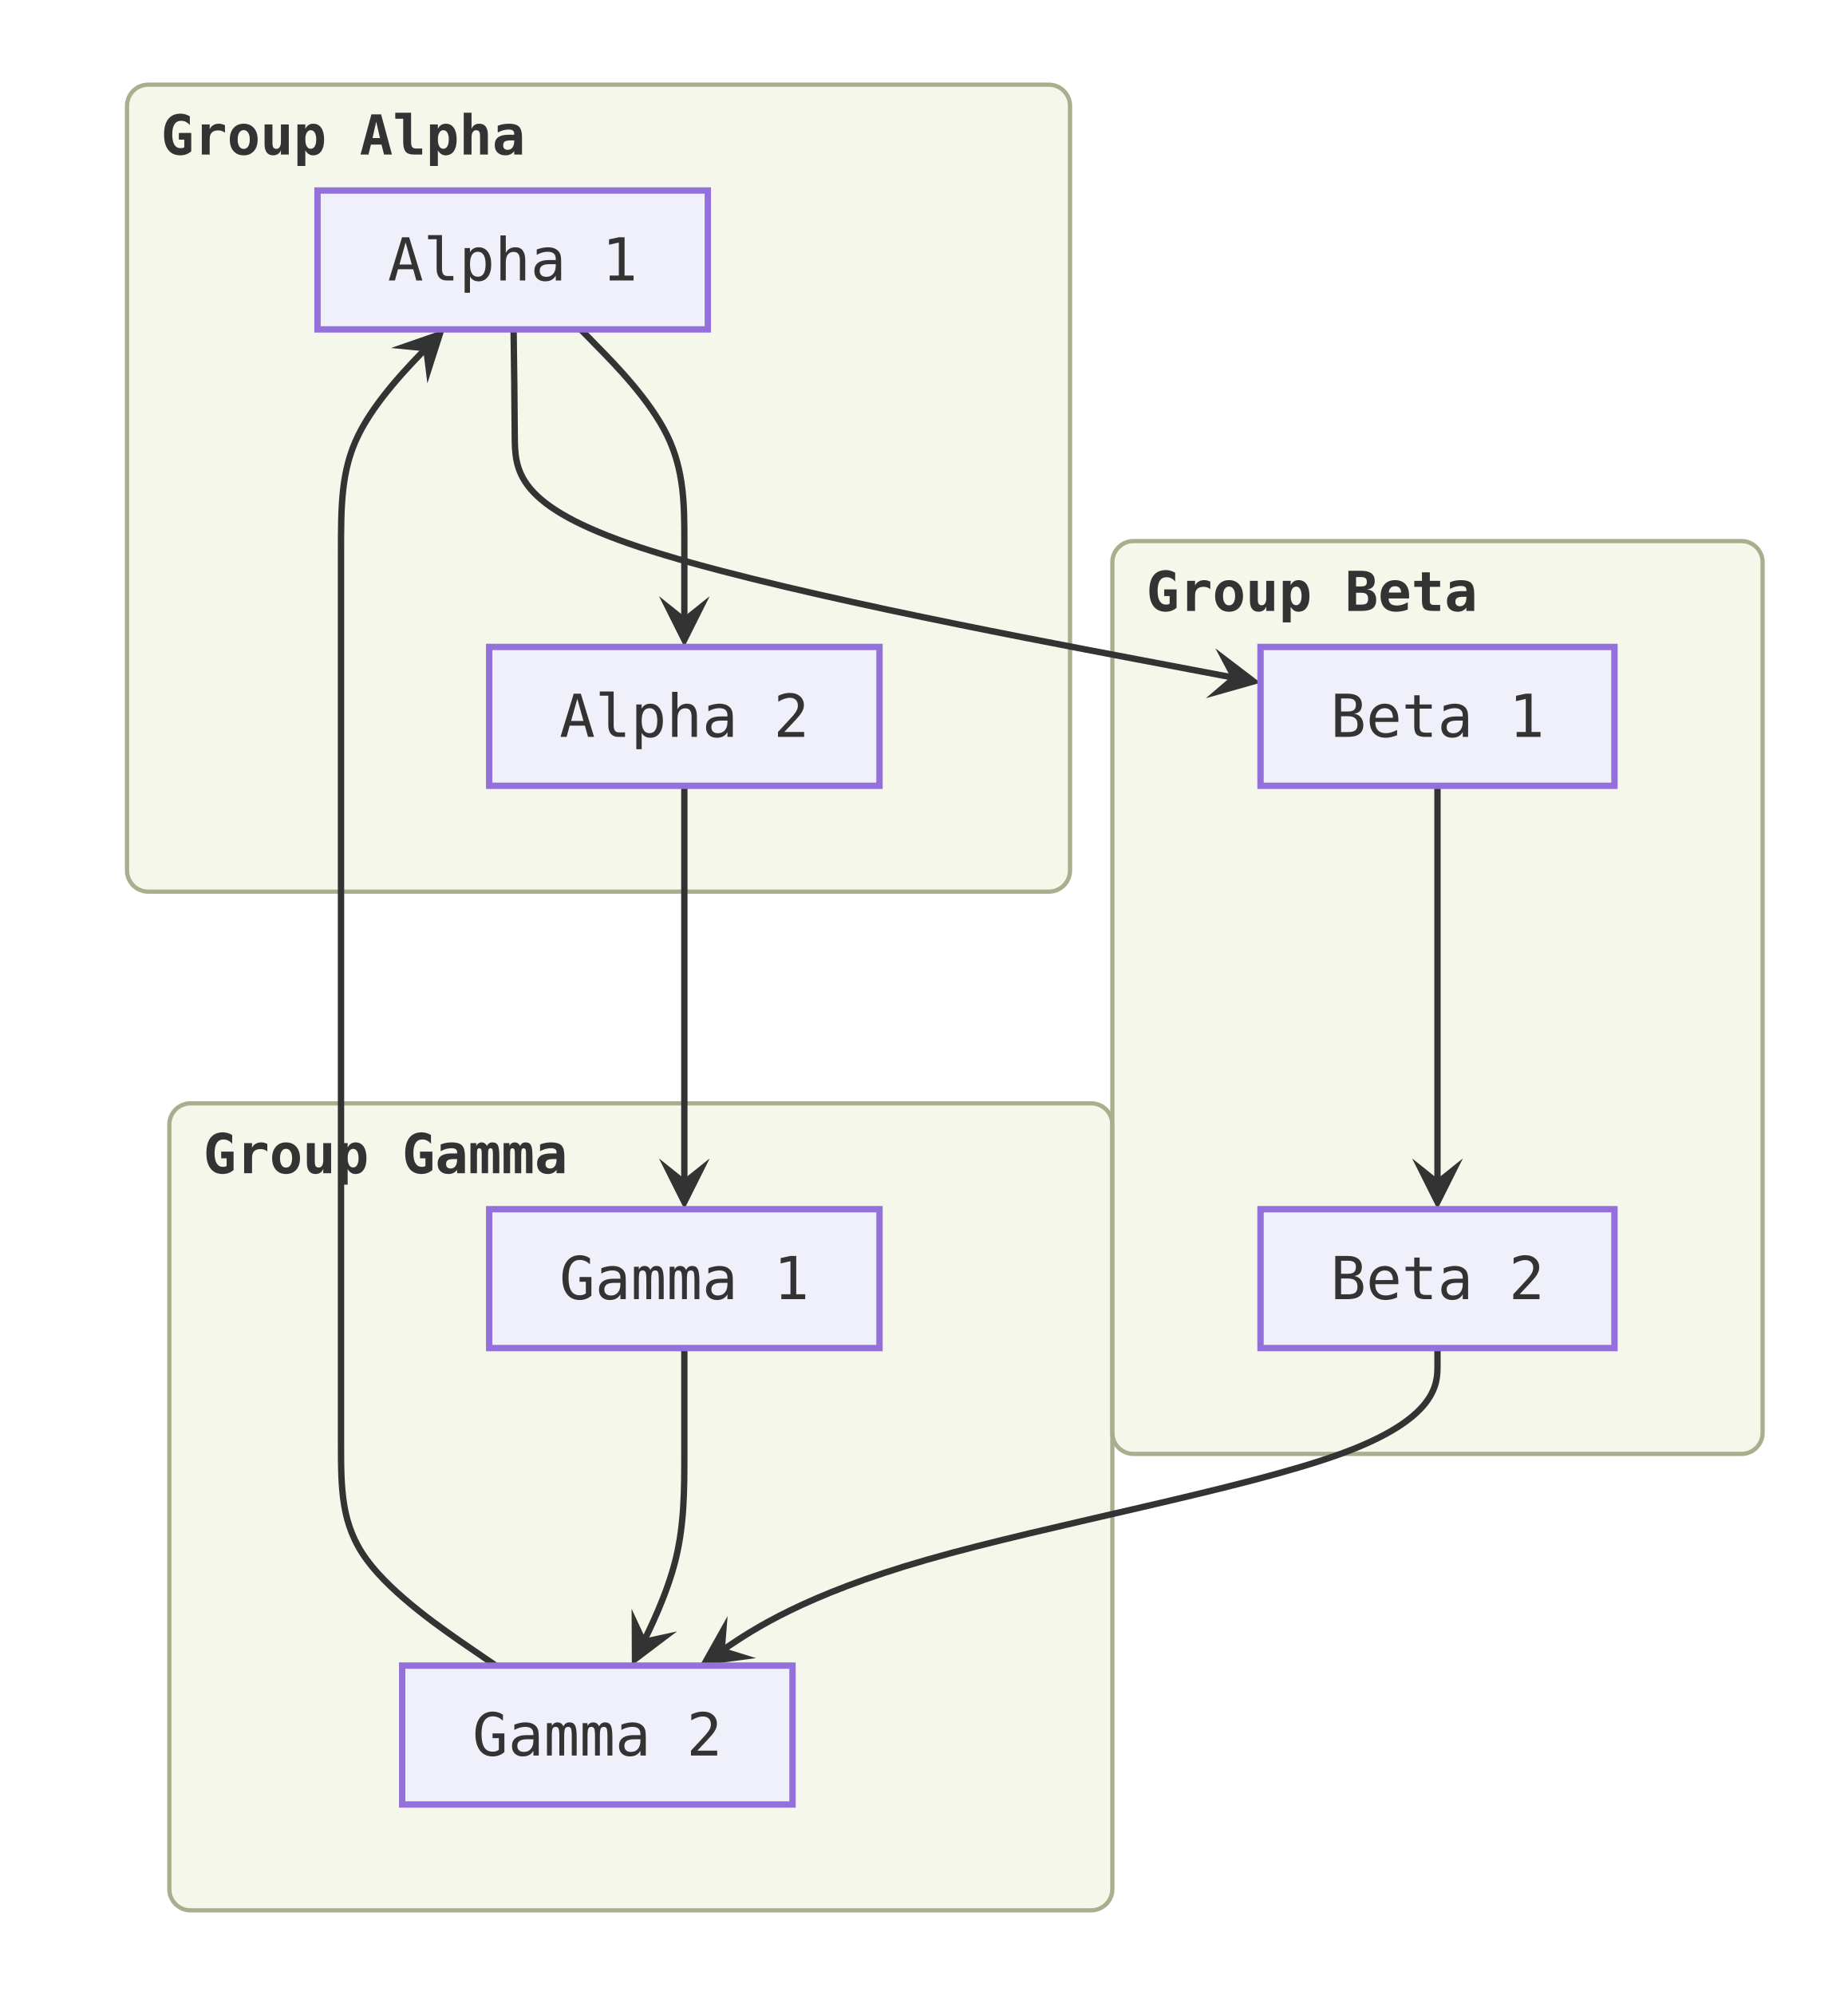
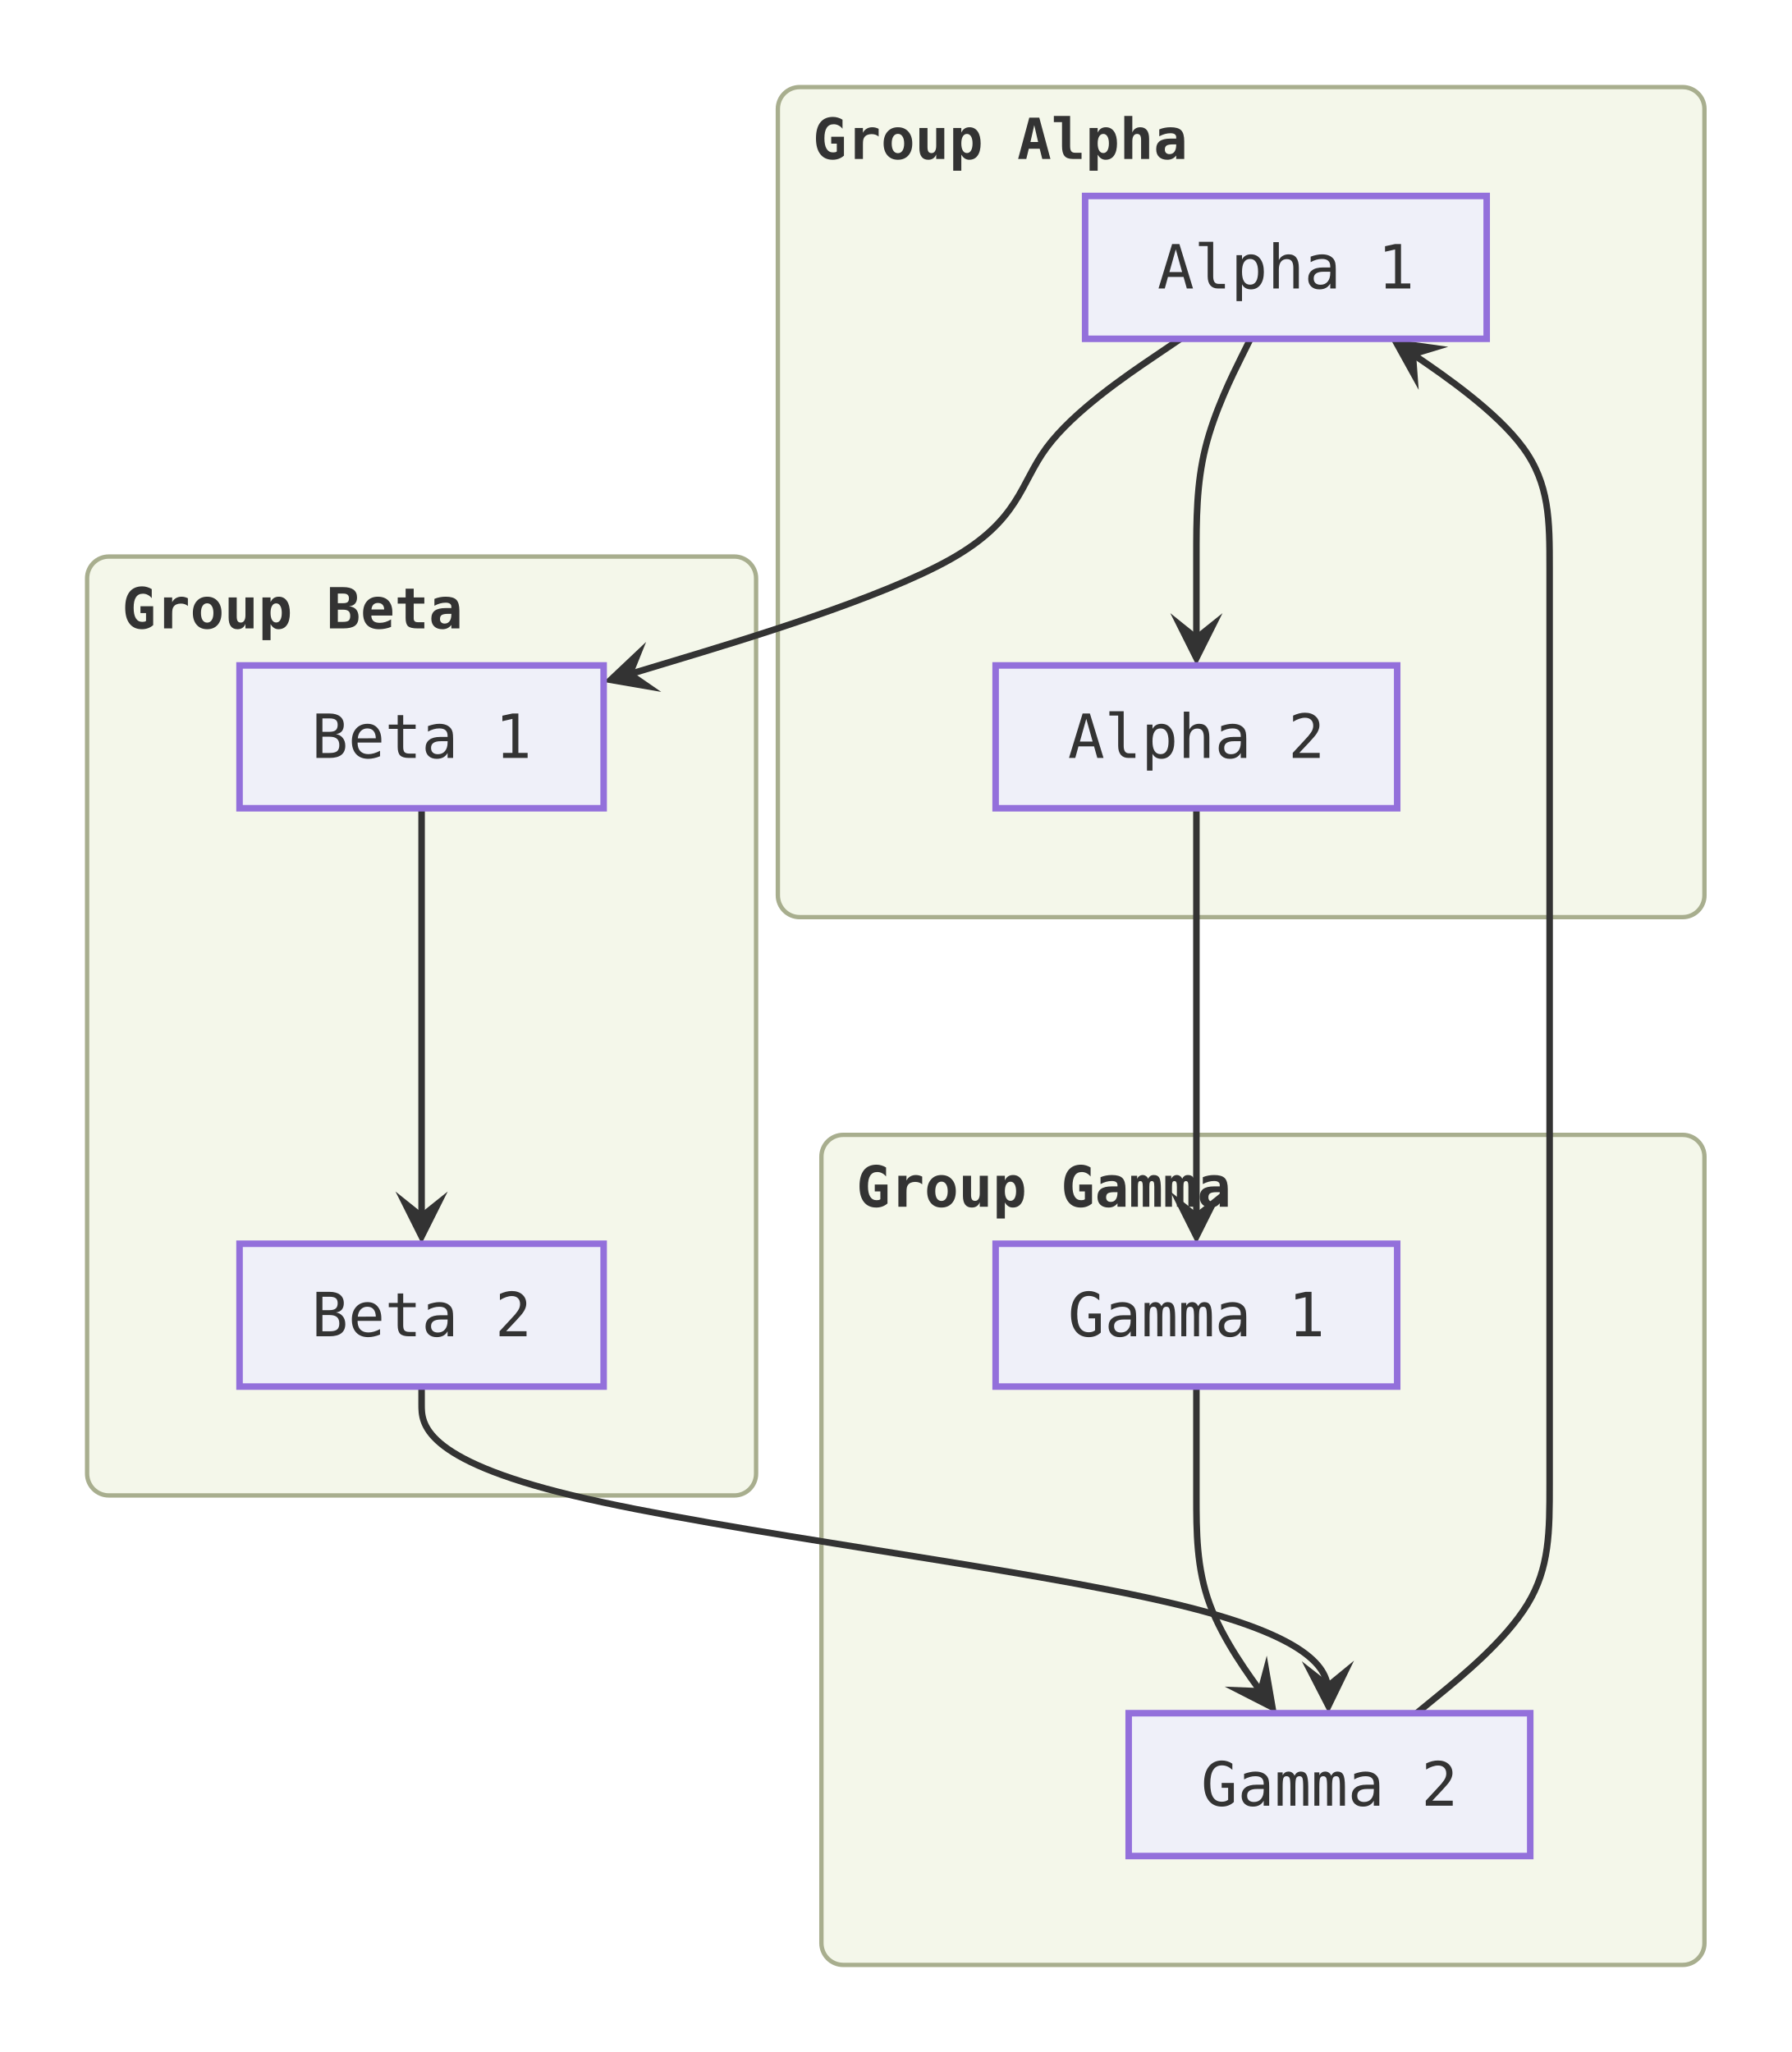
- <svg xmlns="http://www.w3.org/2000/svg" viewBox="0 0 436.35 471.2" width="436.35" height="471.2">
+ <svg xmlns="http://www.w3.org/2000/svg" viewBox="0 0 411.35 471.2" width="411.35" height="471.2">
  <defs>
    <marker id="arrow-point-333333" viewBox="0 0 10 10" refX="8" refY="5" markerWidth="8" markerHeight="8" orient="auto-start-reverse">
      <path d="M10 5 L0 10 L4 5 L0 0 Z" fill="#333333" />
    </marker>
  </defs>
  <g transform="translate(20, 20)">
-     <rect x="10" y="0" width="222.75" height="190.6" rx="5" ry="5" fill="#ecf2dc99" stroke="#a8ae8e" stroke-width="1" />
-     <text x="18" y="12" text-anchor="start" dominant-baseline="central" font-size="13px" font-family="'Intel One Mono', 'SF Mono', 'Cascadia Code', 'JetBrains Mono', 'Fira Code', 'Consolas', 'Menlo', monospace" fill="#333333" font-weight="bold">Group Alpha</text>
-     <rect x="20" y="240.6" width="222.75" height="190.6" rx="5" ry="5" fill="#ecf2dc99" stroke="#a8ae8e" stroke-width="1" />
-     <text x="28" y="252.6" text-anchor="start" dominant-baseline="central" font-size="13px" font-family="'Intel One Mono', 'SF Mono', 'Cascadia Code', 'JetBrains Mono', 'Fira Code', 'Consolas', 'Menlo', monospace" fill="#333333" font-weight="bold">Group Gamma</text>
-     <rect x="242.75" y="107.8" width="153.6" height="215.6" rx="5" ry="5" fill="#ecf2dc99" stroke="#a8ae8e" stroke-width="1" />
-     <text x="250.75" y="119.8" text-anchor="start" dominant-baseline="central" font-size="13px" font-family="'Intel One Mono', 'SF Mono', 'Cascadia Code', 'JetBrains Mono', 'Fira Code', 'Consolas', 'Menlo', monospace" fill="#333333" font-weight="bold">Group Beta</text>
-     <path d="M117.16 57.8 L121.24 61.97 C125.33 66.13 133.49 74.47 137.57 82.8 C141.65 91.13 141.65 99.47 141.65 107.8 C141.65 116.13 141.65 124.47 141.65 128.63 L141.65 130.4" fill="none" stroke="#333333" stroke-width="1.5" marker-end="url(#arrow-point-333333)" />
-     <path d="M319.55 165.6 L319.55 169.77 C319.55 173.93 319.55 182.27 319.55 190.6 C319.55 198.93 319.55 207.27 319.55 215.6 C319.55 223.93 319.55 232.27 319.55 240.6 C319.55 248.93 319.55 257.27 319.55 261.43 L319.55 263.2" fill="none" stroke="#333333" stroke-width="1.5" marker-end="url(#arrow-point-333333)" />
-     <path d="M141.65 298.4 L141.65 302.57 C141.65 306.73 141.65 315.07 141.65 323.4 C141.65 331.73 141.65 340.07 139.58 348.4 C137.51 356.73 133.38 365.07 131.31 369.23 L130.31 371.25" fill="none" stroke="#333333" stroke-width="1.5" marker-end="url(#arrow-point-333333)" />
-     <path d="M101.32 57.8 L101.37 61.97 C101.43 66.13 101.54 74.47 101.59 82.8 C101.65 91.13 101.65 99.47 131 109.21 C160.35 118.95 219.05 130.11 248.4 135.68 L275.39 140.81" fill="none" stroke="#333333" stroke-width="1.5" marker-end="url(#arrow-point-333333)" />
-     <path d="M141.65 165.6 L141.65 169.77 C141.65 173.93 141.65 182.27 141.65 190.6 C141.65 198.93 141.65 207.27 141.65 215.6 C141.65 223.93 141.65 232.27 141.65 240.6 C141.65 248.93 141.65 257.27 141.65 261.43 L141.65 263.2" fill="none" stroke="#333333" stroke-width="1.5" marker-end="url(#arrow-point-333333)" />
-     <path d="M319.55 298.4 L319.55 302.57 C319.55 306.73 319.55 315.07 296.66 323.4 C273.77 331.73 227.98 340.07 198.94 348.4 C169.9 356.73 157.6 365.07 151.45 369.23 L147.29 372.05" fill="none" stroke="#333333" stroke-width="1.5" marker-end="url(#arrow-point-333333)" />
-     <path d="M97.11 373.4 L91.02 369.23 C84.93 365.07 72.74 356.73 66.64 348.4 C60.55 340.07 60.55 331.73 60.55 320.67 C60.55 309.6 60.55 295.8 60.55 282 C60.55 268.2 60.55 254.4 60.55 243.33 C60.55 232.27 60.55 223.93 60.55 215.6 C60.55 207.27 60.55 198.93 60.55 187.87 C60.55 176.8 60.55 163 60.55 149.2 C60.55 135.4 60.55 121.6 60.55 110.53 C60.55 99.47 60.55 91.13 64.63 82.8 C68.71 74.47 76.87 66.13 80.96 61.97 L83.36 59.51" fill="none" stroke="#333333" stroke-width="1.5" marker-end="url(#arrow-point-333333)" />
-     <rect x="55" y="25" width="92.2" height="32.8" fill="#ececffb2" stroke="#9370db" stroke-width="1.5" />
-     <text x="101.1" y="41.4" text-anchor="middle" dominant-baseline="central" font-size="14px" font-family="'Intel One Mono', 'SF Mono', 'Cascadia Code', 'JetBrains Mono', 'Fira Code', 'Consolas', 'Menlo', monospace" fill="#333333">Alpha 1</text>
-     <rect x="95.55" y="132.8" width="92.2" height="32.8" fill="#ececffb2" stroke="#9370db" stroke-width="1.5" />
-     <text x="141.65" y="149.2" text-anchor="middle" dominant-baseline="central" font-size="14px" font-family="'Intel One Mono', 'SF Mono', 'Cascadia Code', 'JetBrains Mono', 'Fira Code', 'Consolas', 'Menlo', monospace" fill="#333333">Alpha 2</text>
-     <rect x="277.75" y="132.8" width="83.6" height="32.8" fill="#ececffb2" stroke="#9370db" stroke-width="1.5" />
-     <text x="319.55" y="149.2" text-anchor="middle" dominant-baseline="central" font-size="14px" font-family="'Intel One Mono', 'SF Mono', 'Cascadia Code', 'JetBrains Mono', 'Fira Code', 'Consolas', 'Menlo', monospace" fill="#333333">Beta 1</text>
-     <rect x="277.75" y="265.6" width="83.6" height="32.8" fill="#ececffb2" stroke="#9370db" stroke-width="1.5" />
-     <text x="319.55" y="282" text-anchor="middle" dominant-baseline="central" font-size="14px" font-family="'Intel One Mono', 'SF Mono', 'Cascadia Code', 'JetBrains Mono', 'Fira Code', 'Consolas', 'Menlo', monospace" fill="#333333">Beta 2</text>
-     <rect x="95.55" y="265.6" width="92.2" height="32.8" fill="#ececffb2" stroke="#9370db" stroke-width="1.5" />
-     <text x="141.65" y="282" text-anchor="middle" dominant-baseline="central" font-size="14px" font-family="'Intel One Mono', 'SF Mono', 'Cascadia Code', 'JetBrains Mono', 'Fira Code', 'Consolas', 'Menlo', monospace" fill="#333333">Gamma 1</text>
-     <rect x="75" y="373.4" width="92.2" height="32.8" fill="#ececffb2" stroke="#9370db" stroke-width="1.5" />
-     <text x="121.1" y="389.8" text-anchor="middle" dominant-baseline="central" font-size="14px" font-family="'Intel One Mono', 'SF Mono', 'Cascadia Code', 'JetBrains Mono', 'Fira Code', 'Consolas', 'Menlo', monospace" fill="#333333">Gamma 2</text>
+     <rect x="158.6" y="0" width="212.75" height="190.6" rx="5" ry="5" fill="#ecf2dc99" stroke="#a8ae8e" stroke-width="1" />
+     <text x="166.6" y="12" text-anchor="start" dominant-baseline="central" font-size="13px" font-family="'Intel One Mono', 'SF Mono', 'Cascadia Code', 'JetBrains Mono', 'Fira Code', 'Consolas', 'Menlo', monospace" fill="#333333" font-weight="bold">Group Alpha</text>
+     <rect x="168.6" y="240.6" width="202.75" height="190.6" rx="5" ry="5" fill="#ecf2dc99" stroke="#a8ae8e" stroke-width="1" />
+     <text x="176.6" y="252.6" text-anchor="start" dominant-baseline="central" font-size="13px" font-family="'Intel One Mono', 'SF Mono', 'Cascadia Code', 'JetBrains Mono', 'Fira Code', 'Consolas', 'Menlo', monospace" fill="#333333" font-weight="bold">Group Gamma</text>
+     <rect x="0" y="107.8" width="153.6" height="215.6" rx="5" ry="5" fill="#ecf2dc99" stroke="#a8ae8e" stroke-width="1" />
+     <text x="8" y="119.8" text-anchor="start" dominant-baseline="central" font-size="13px" font-family="'Intel One Mono', 'SF Mono', 'Cascadia Code', 'JetBrains Mono', 'Fira Code', 'Consolas', 'Menlo', monospace" fill="#333333" font-weight="bold">Group Beta</text>
+     <path d="M267.11 57.8 L265.04 61.97 C262.97 66.13 258.84 74.47 256.77 82.8 C254.7 91.13 254.7 99.47 254.7 107.8 C254.7 116.13 254.7 124.47 254.7 128.63 L254.7 130.4" fill="none" stroke="#333333" stroke-width="1.5" marker-end="url(#arrow-point-333333)" />
+     <path d="M76.8 165.6 L76.8 169.77 C76.8 173.93 76.8 182.27 76.8 190.6 C76.8 198.93 76.8 207.27 76.8 215.6 C76.8 223.93 76.8 232.27 76.8 240.6 C76.8 248.93 76.8 257.27 76.8 261.43 L76.8 263.2" fill="none" stroke="#333333" stroke-width="1.5" marker-end="url(#arrow-point-333333)" />
+     <path d="M254.7 298.4 L254.7 302.57 C254.7 306.73 254.7 315.07 254.7 323.4 C254.7 331.73 254.7 340.07 257.77 348.4 C260.85 356.73 267 365.07 270.07 369.23 L271.72 371.47" fill="none" stroke="#333333" stroke-width="1.5" marker-end="url(#arrow-point-333333)" />
+     <path d="M251.05 57.8 L244.9 61.97 C238.75 66.13 226.45 74.47 220.3 82.8 C214.15 91.13 214.15 99.47 198.22 108.43 C182.3 117.4 150.45 127 134.53 131.8 L120.9 135.91" fill="none" stroke="#333333" stroke-width="1.5" marker-end="url(#arrow-point-333333)" />
+     <path d="M254.7 165.6 L254.7 169.77 C254.7 173.93 254.7 182.27 254.7 190.6 C254.7 198.93 254.7 207.27 254.7 215.6 C254.7 223.93 254.7 232.27 254.7 240.6 C254.7 248.93 254.7 257.27 254.7 261.43 L254.7 263.2" fill="none" stroke="#333333" stroke-width="1.5" marker-end="url(#arrow-point-333333)" />
+     <path d="M76.8 298.4 L76.8 302.57 C76.8 306.73 76.8 315.07 111.45 323.4 C146.1 331.73 215.4 340.07 250.11 348.4 C284.81 356.73 284.92 365.07 284.98 369.23 L285 371" fill="none" stroke="#333333" stroke-width="1.5" marker-end="url(#arrow-point-333333)" />
+     <path d="M305.27 373.4 L310.36 369.23 C315.45 365.07 325.62 356.73 330.71 348.4 C335.8 340.07 335.8 331.73 335.8 320.67 C335.8 309.6 335.8 295.8 335.8 282 C335.8 268.2 335.8 254.4 335.8 243.33 C335.8 232.27 335.8 223.93 335.8 215.6 C335.8 207.27 335.8 198.93 335.8 187.87 C335.8 176.8 335.8 163 335.8 149.2 C335.8 135.4 335.8 121.6 335.8 110.53 C335.8 99.47 335.8 91.13 329.71 82.8 C323.61 74.47 311.42 66.13 305.33 61.97 L301.22 59.15" fill="none" stroke="#333333" stroke-width="1.5" marker-end="url(#arrow-point-333333)" />
+     <rect x="229.15" y="25" width="92.2" height="32.8" fill="#ececffb2" stroke="#9370db" stroke-width="1.5" />
+     <text x="275.25" y="41.4" text-anchor="middle" dominant-baseline="central" font-size="14px" font-family="'Intel One Mono', 'SF Mono', 'Cascadia Code', 'JetBrains Mono', 'Fira Code', 'Consolas', 'Menlo', monospace" fill="#333333">Alpha 1</text>
+     <rect x="208.6" y="132.8" width="92.2" height="32.8" fill="#ececffb2" stroke="#9370db" stroke-width="1.5" />
+     <text x="254.7" y="149.2" text-anchor="middle" dominant-baseline="central" font-size="14px" font-family="'Intel One Mono', 'SF Mono', 'Cascadia Code', 'JetBrains Mono', 'Fira Code', 'Consolas', 'Menlo', monospace" fill="#333333">Alpha 2</text>
+     <rect x="35" y="132.8" width="83.6" height="32.8" fill="#ececffb2" stroke="#9370db" stroke-width="1.5" />
+     <text x="76.8" y="149.2" text-anchor="middle" dominant-baseline="central" font-size="14px" font-family="'Intel One Mono', 'SF Mono', 'Cascadia Code', 'JetBrains Mono', 'Fira Code', 'Consolas', 'Menlo', monospace" fill="#333333">Beta 1</text>
+     <rect x="35" y="265.6" width="83.6" height="32.8" fill="#ececffb2" stroke="#9370db" stroke-width="1.5" />
+     <text x="76.8" y="282" text-anchor="middle" dominant-baseline="central" font-size="14px" font-family="'Intel One Mono', 'SF Mono', 'Cascadia Code', 'JetBrains Mono', 'Fira Code', 'Consolas', 'Menlo', monospace" fill="#333333">Beta 2</text>
+     <rect x="208.6" y="265.6" width="92.2" height="32.8" fill="#ececffb2" stroke="#9370db" stroke-width="1.5" />
+     <text x="254.7" y="282" text-anchor="middle" dominant-baseline="central" font-size="14px" font-family="'Intel One Mono', 'SF Mono', 'Cascadia Code', 'JetBrains Mono', 'Fira Code', 'Consolas', 'Menlo', monospace" fill="#333333">Gamma 1</text>
+     <rect x="239.15" y="373.4" width="92.2" height="32.8" fill="#ececffb2" stroke="#9370db" stroke-width="1.5" />
+     <text x="285.25" y="389.8" text-anchor="middle" dominant-baseline="central" font-size="14px" font-family="'Intel One Mono', 'SF Mono', 'Cascadia Code', 'JetBrains Mono', 'Fira Code', 'Consolas', 'Menlo', monospace" fill="#333333">Gamma 2</text>
  </g>
</svg>
